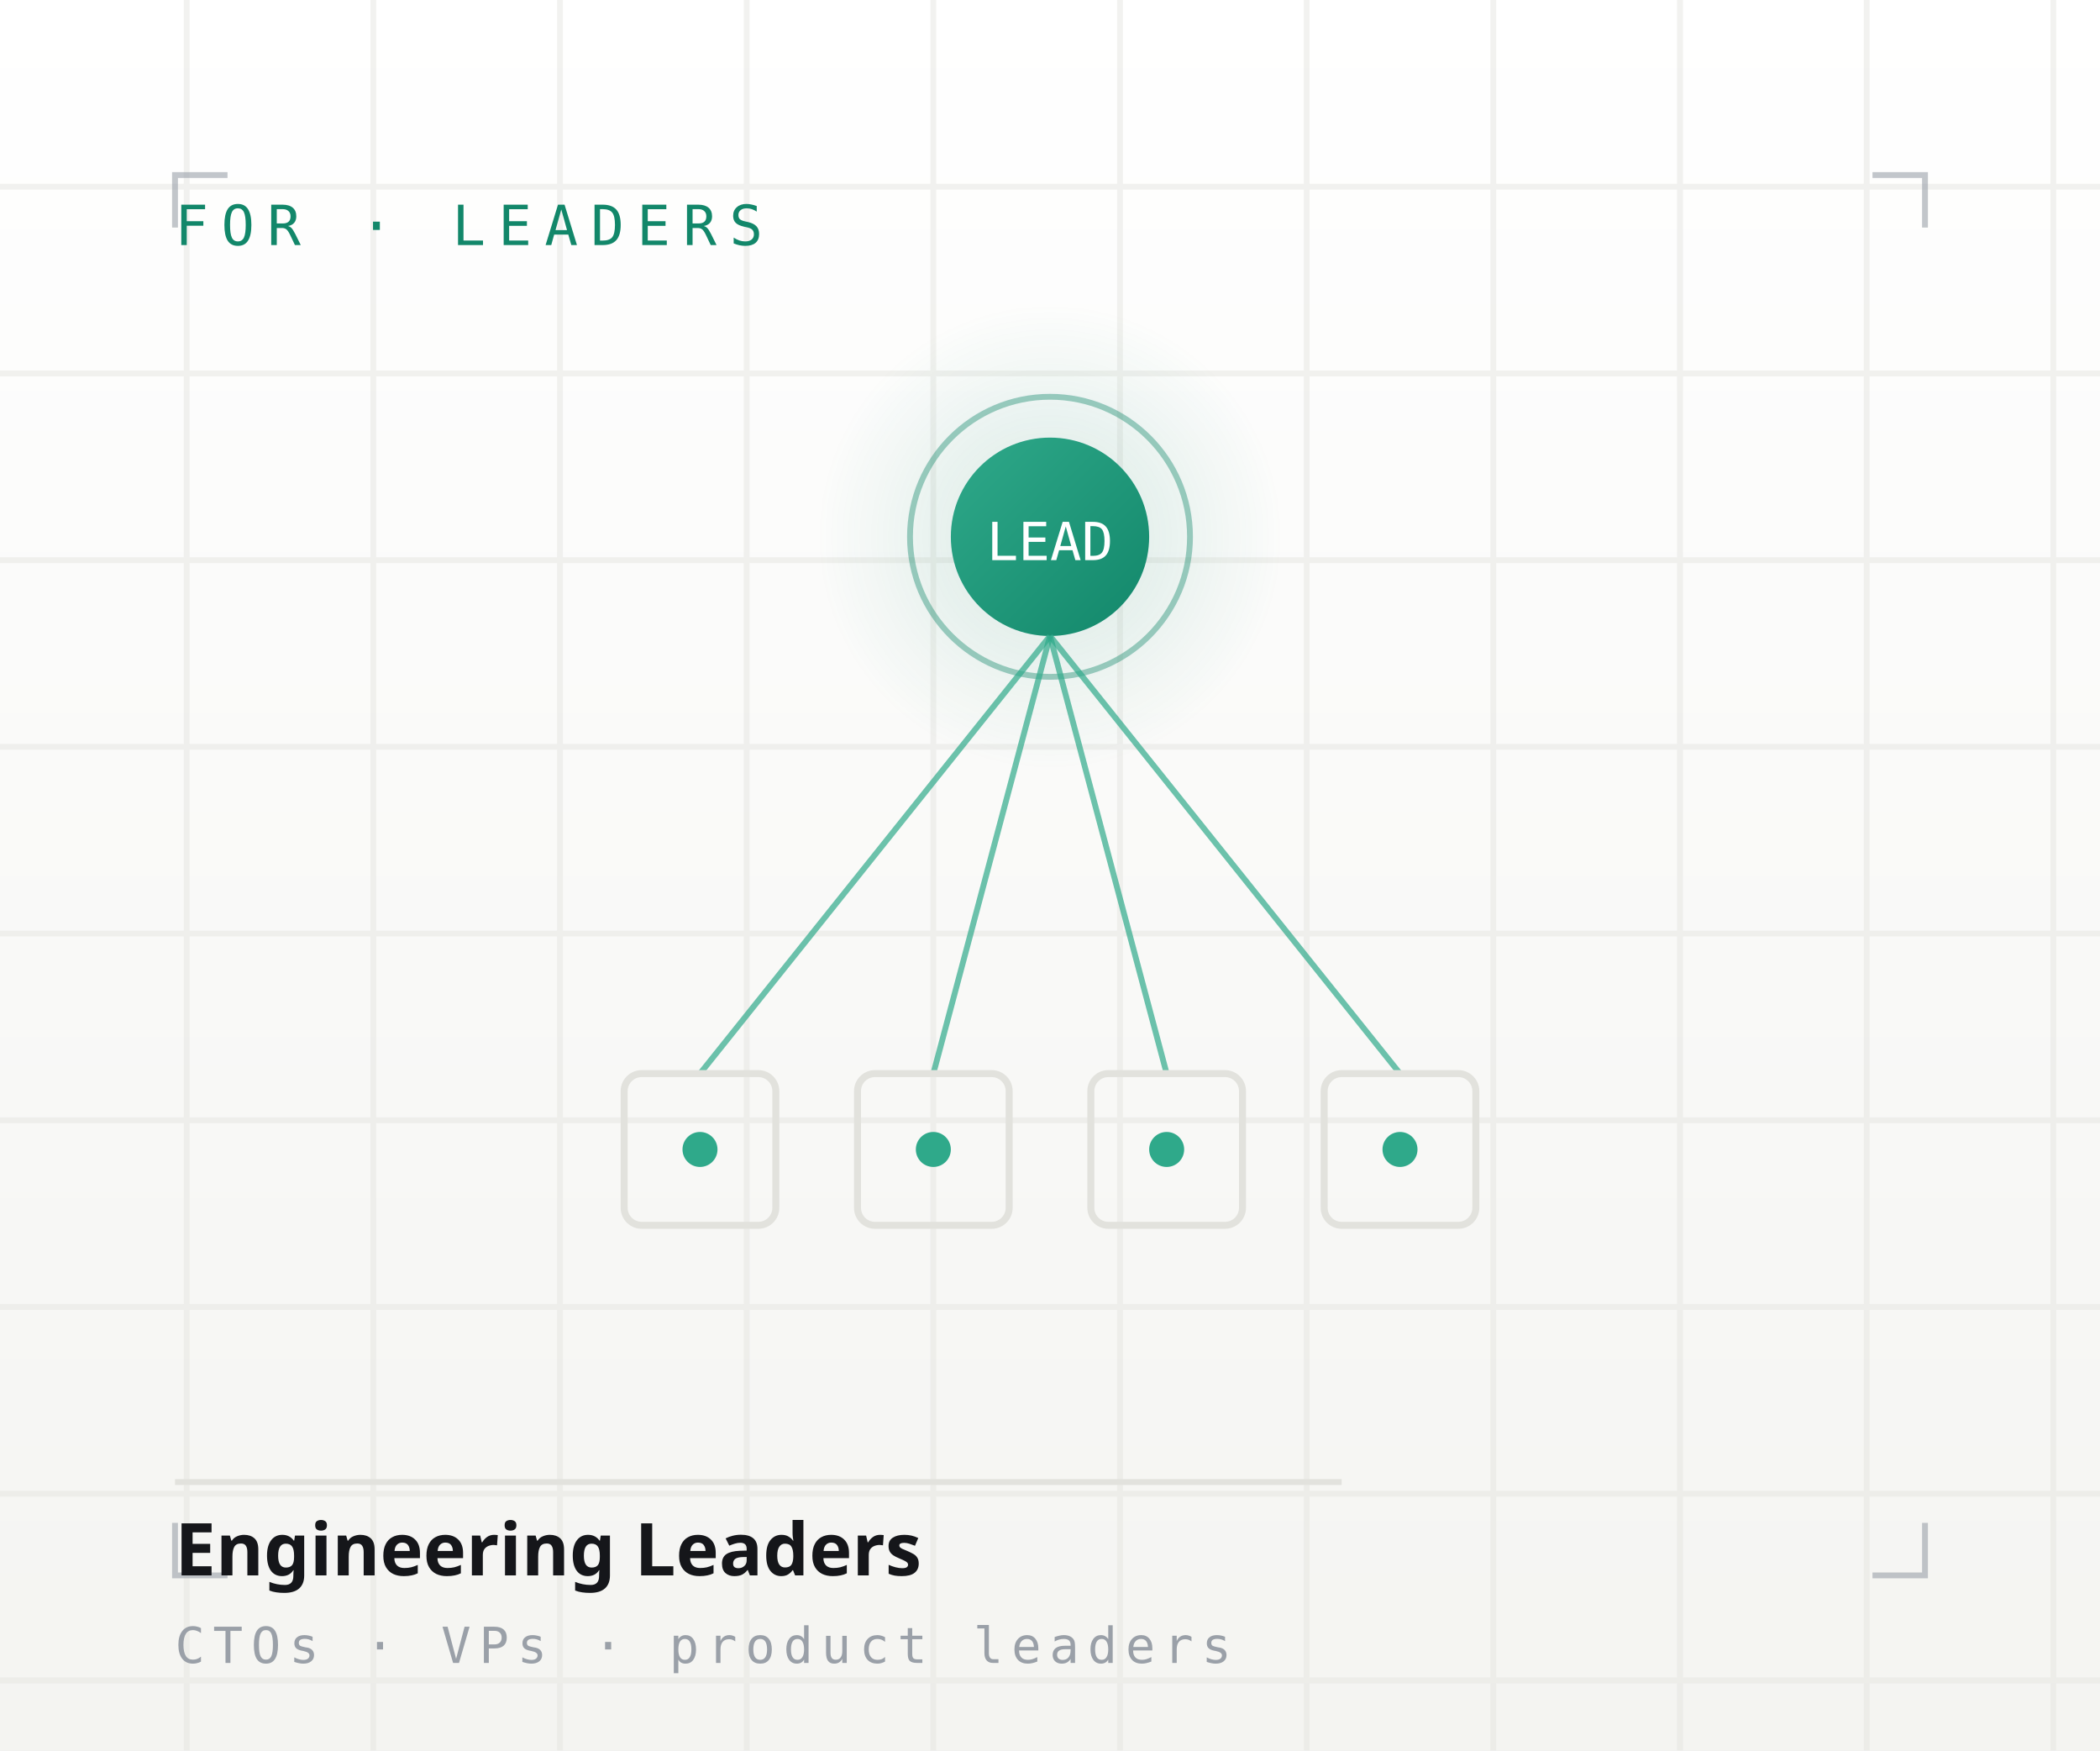
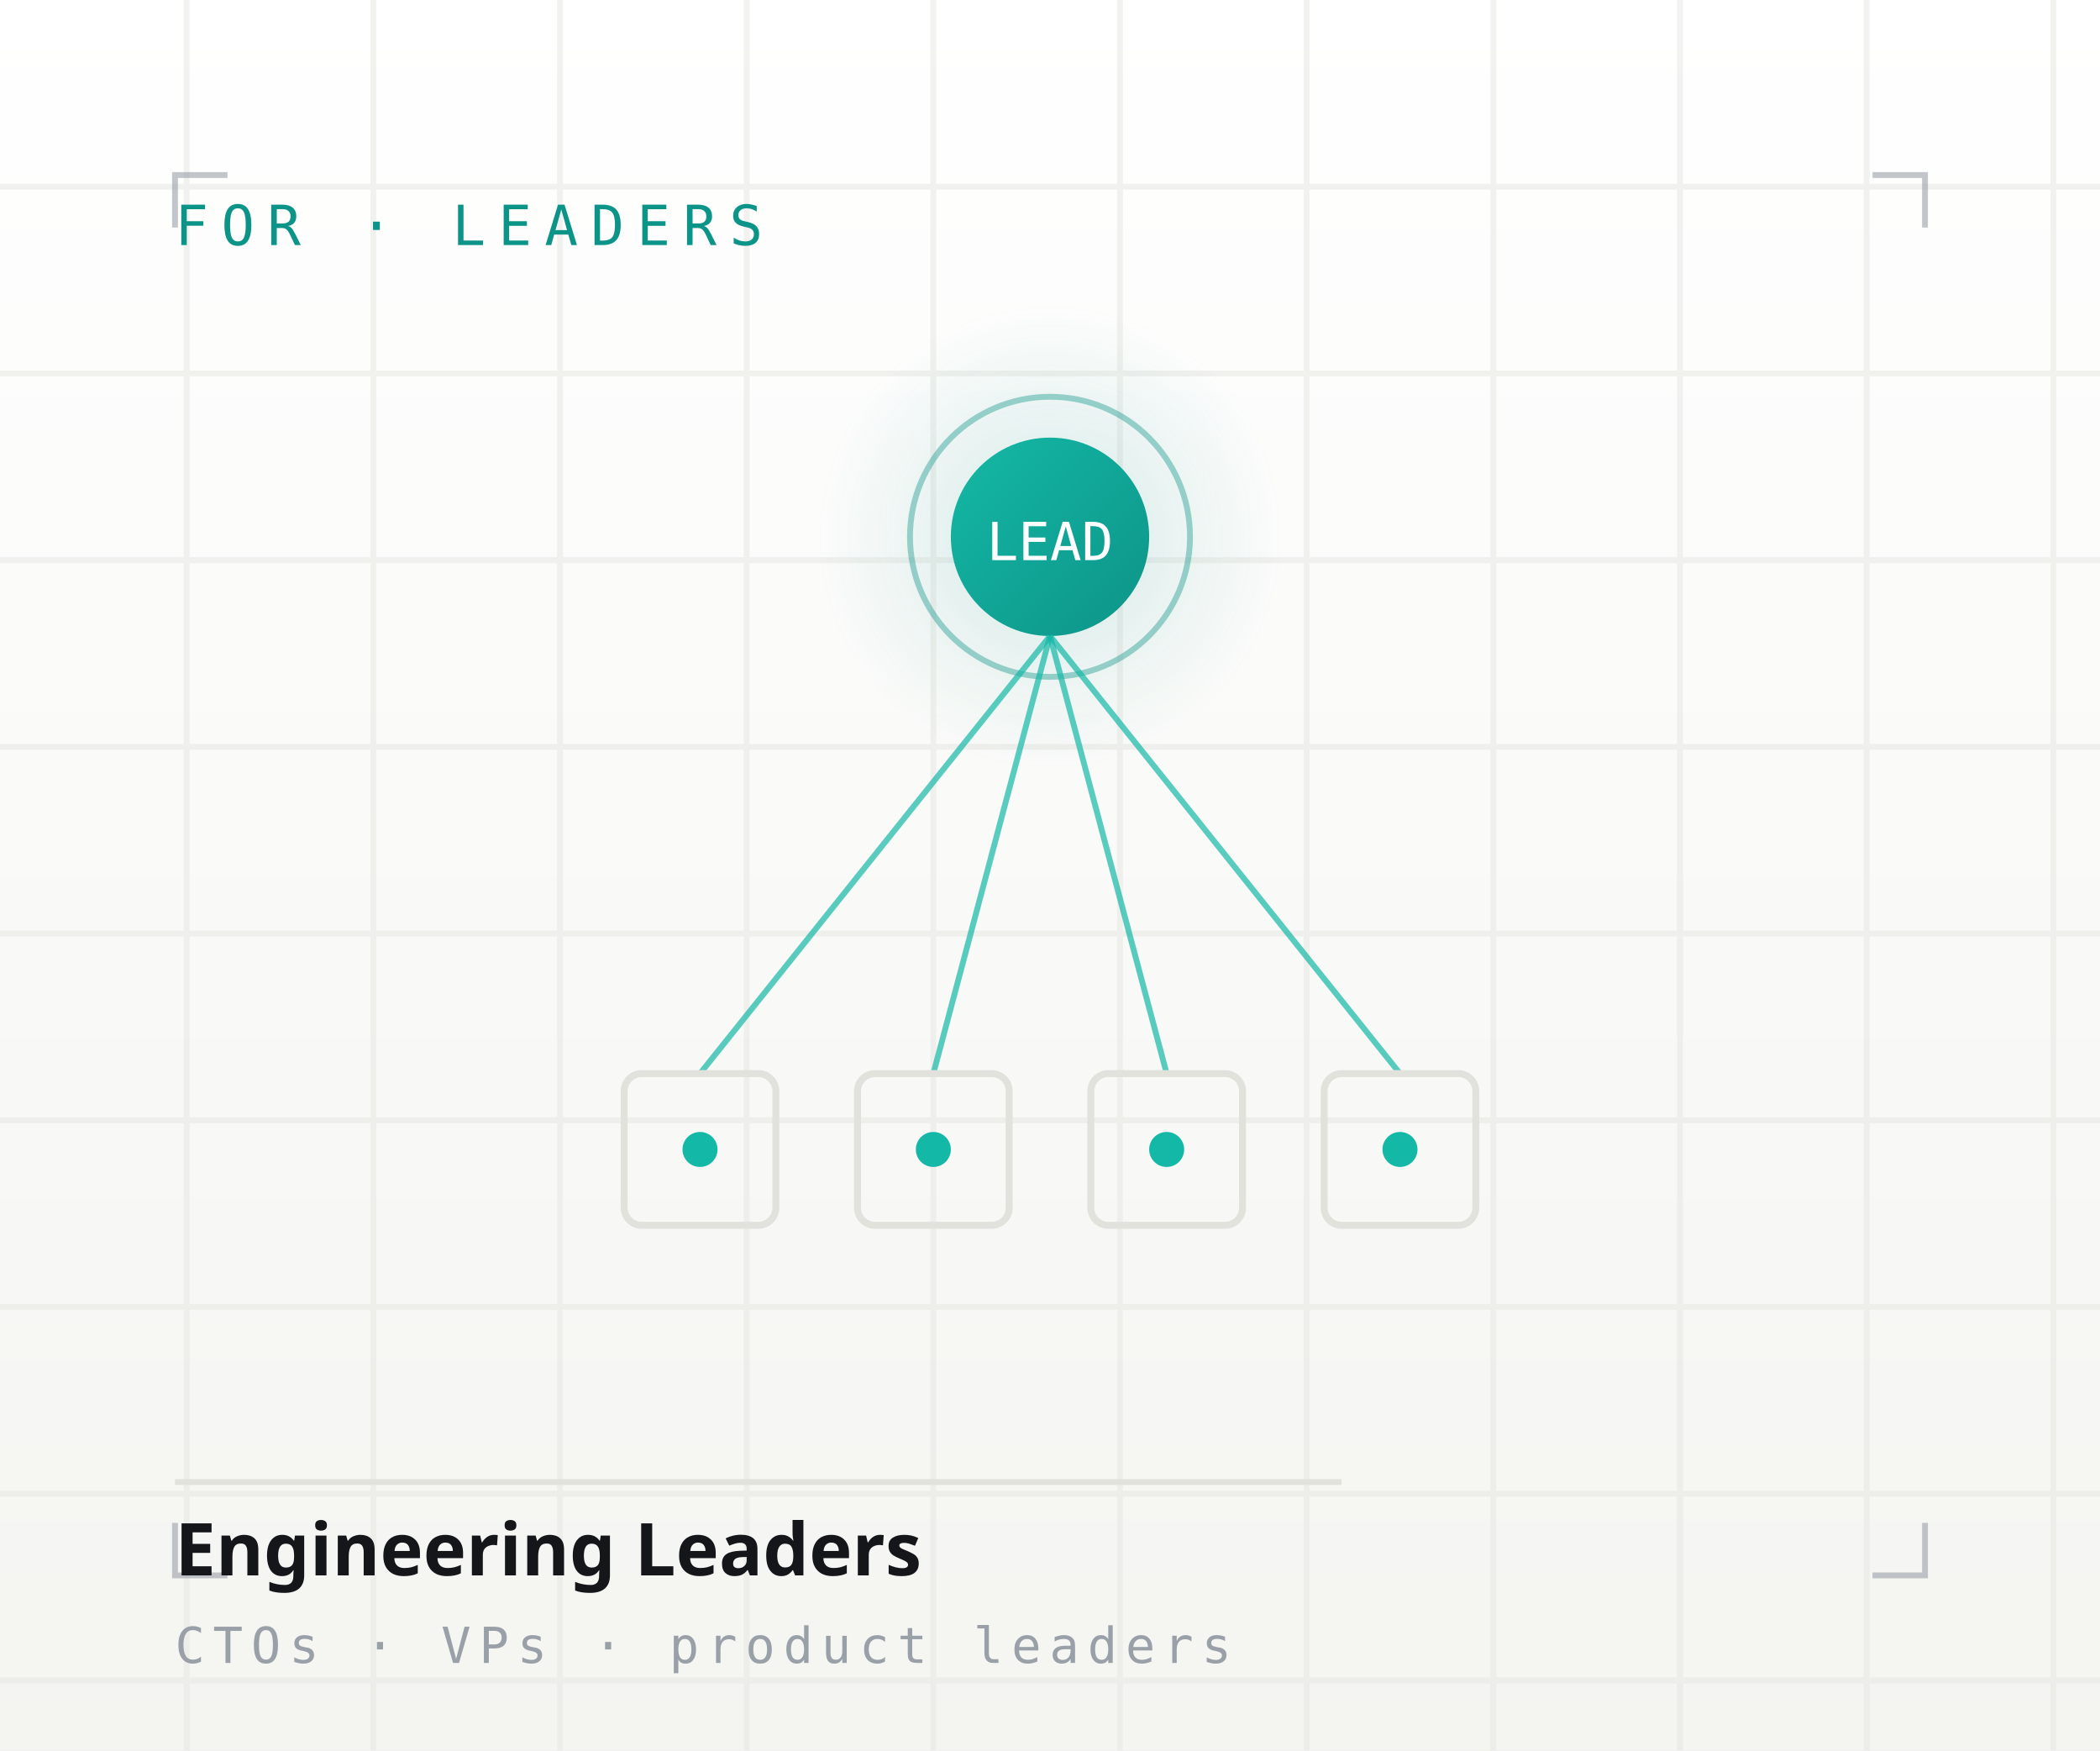
<svg xmlns="http://www.w3.org/2000/svg" viewBox="0 0 360 300" font-family="'Manrope','Segoe UI',system-ui,sans-serif">
  <defs>
    <linearGradient id="pg" x1="0" y1="0" x2="0" y2="1">
      <stop offset="0" stop-color="#FFFFFF" />
      <stop offset="1" stop-color="#F4F4F1" />
    </linearGradient>
    <linearGradient id="acc" x1="0" y1="0" x2="1" y2="1">
-       <stop offset="0" stop-color="#2FA98A" />
-       <stop offset="1" stop-color="#12876A" />
+       <stop offset="0" stop-color="#14b8a6" />
+       <stop offset="1" stop-color="#0d9488" />
    </linearGradient>
    <radialGradient id="halo" cx="0.5" cy="0.5" r="0.5">
-       <stop offset="0" stop-color="#12876A" stop-opacity="0.16" />
-       <stop offset="1" stop-color="#12876A" stop-opacity="0" />
+       <stop offset="0" stop-color="#0d9488" stop-opacity="0.16" />
+       <stop offset="1" stop-color="#0d9488" stop-opacity="0" />
    </radialGradient>
    <filter id="sh" x="-30%" y="-30%" width="160%" height="160%">
      <feGaussianBlur in="SourceAlpha" stdDeviation="5" />
      <feOffset dy="7" />
      <feComponentTransfer>
        <feFuncA type="linear" slope="0.10" />
      </feComponentTransfer>
      <feMerge>
        <feMergeNode />
        <feMergeNode in="SourceGraphic" />
      </feMerge>
    </filter>
  </defs>
  <rect width="360" height="300" fill="url(#pg)" />
  <g stroke="#E2E2DD" stroke-width="1" opacity="0.45">
    <line x1="32" y1="0" x2="32" y2="300" />
    <line x1="64" y1="0" x2="64" y2="300" />
    <line x1="96" y1="0" x2="96" y2="300" />
    <line x1="128" y1="0" x2="128" y2="300" />
    <line x1="160" y1="0" x2="160" y2="300" />
    <line x1="192" y1="0" x2="192" y2="300" />
    <line x1="224" y1="0" x2="224" y2="300" />
    <line x1="256" y1="0" x2="256" y2="300" />
    <line x1="288" y1="0" x2="288" y2="300" />
    <line x1="320" y1="0" x2="320" y2="300" />
    <line x1="352" y1="0" x2="352" y2="300" />
    <line x1="0" y1="32" x2="360" y2="32" />
    <line x1="0" y1="64" x2="360" y2="64" />
    <line x1="0" y1="96" x2="360" y2="96" />
    <line x1="0" y1="128" x2="360" y2="128" />
    <line x1="0" y1="160" x2="360" y2="160" />
    <line x1="0" y1="192" x2="360" y2="192" />
    <line x1="0" y1="224" x2="360" y2="224" />
    <line x1="0" y1="256" x2="360" y2="256" />
    <line x1="0" y1="288" x2="360" y2="288" />
  </g>
  <g stroke="#9AA0A8" stroke-width="1" opacity="0.6" fill="none">
    <path d="M30 39 V30 H39" />
    <path d="M321 30 H330 V39" />
    <path d="M30 261 V270 H39" />
    <path d="M330 261 V270 H321" />
  </g>
-   <text x="30" y="42" font-family="'JetBrains Mono','SFMono-Regular',ui-monospace,monospace" font-size="9.5" letter-spacing="2.2" fill="#12876A">FOR · LEADERS</text>
+   <text x="30" y="42" font-family="'JetBrains Mono','SFMono-Regular',ui-monospace,monospace" font-size="9.5" letter-spacing="2.2" fill="#0d9488">FOR · LEADERS</text>
  <circle cx="180" cy="92" r="40" fill="url(#halo)" />
-   <circle cx="180" cy="92" r="24" fill="none" stroke="#12876A" stroke-width="1" opacity="0.4" />
+   <circle cx="180" cy="92" r="24" fill="none" stroke="#0d9488" stroke-width="1" opacity="0.4" />
  <circle cx="180" cy="92" r="17" fill="url(#acc)" />
  <text x="180" y="96" text-anchor="middle" font-family="'JetBrains Mono','SFMono-Regular',ui-monospace,monospace" font-size="9" fill="#FFFFFF">LEAD</text>
-   <line x1="180" y1="109" x2="120" y2="184" stroke="#2FA98A" stroke-width="1" opacity="0.7" />
+   <line x1="180" y1="109" x2="120" y2="184" stroke="#14b8a6" stroke-width="1" opacity="0.7" />
  <rect x="107" y="184" width="26" height="26" rx="3" fill="none" stroke="#E2E2DD" stroke-width="1.2" />
-   <circle cx="120" cy="197" r="3" fill="#2FA98A" />
-   <line x1="180" y1="109" x2="160" y2="184" stroke="#2FA98A" stroke-width="1" opacity="0.7" />
+   <circle cx="120" cy="197" r="3" fill="#14b8a6" />
+   <line x1="180" y1="109" x2="160" y2="184" stroke="#14b8a6" stroke-width="1" opacity="0.7" />
  <rect x="147" y="184" width="26" height="26" rx="3" fill="none" stroke="#E2E2DD" stroke-width="1.2" />
-   <circle cx="160" cy="197" r="3" fill="#2FA98A" />
-   <line x1="180" y1="109" x2="200" y2="184" stroke="#2FA98A" stroke-width="1" opacity="0.7" />
+   <circle cx="160" cy="197" r="3" fill="#14b8a6" />
+   <line x1="180" y1="109" x2="200" y2="184" stroke="#14b8a6" stroke-width="1" opacity="0.7" />
  <rect x="187" y="184" width="26" height="26" rx="3" fill="none" stroke="#E2E2DD" stroke-width="1.2" />
-   <circle cx="200" cy="197" r="3" fill="#2FA98A" />
-   <line x1="180" y1="109" x2="240" y2="184" stroke="#2FA98A" stroke-width="1" opacity="0.7" />
+   <circle cx="200" cy="197" r="3" fill="#14b8a6" />
+   <line x1="180" y1="109" x2="240" y2="184" stroke="#14b8a6" stroke-width="1" opacity="0.7" />
  <rect x="227" y="184" width="26" height="26" rx="3" fill="none" stroke="#E2E2DD" stroke-width="1.2" />
-   <circle cx="240" cy="197" r="3" fill="#2FA98A" />
+   <circle cx="240" cy="197" r="3" fill="#14b8a6" />
  <line x1="30" y1="254" x2="230" y2="254" stroke="#E2E2DD" stroke-width="1" />
  <text x="30" y="270" font-family="'Manrope','Segoe UI',system-ui,sans-serif" font-size="12.5" font-weight="600" fill="#15161A">Engineering Leaders</text>
  <text x="30" y="285" font-family="'JetBrains Mono','SFMono-Regular',ui-monospace,monospace" font-size="8.5" letter-spacing="1.4" fill="#9AA0A8">CTOs · VPs · product leaders</text>
</svg>
